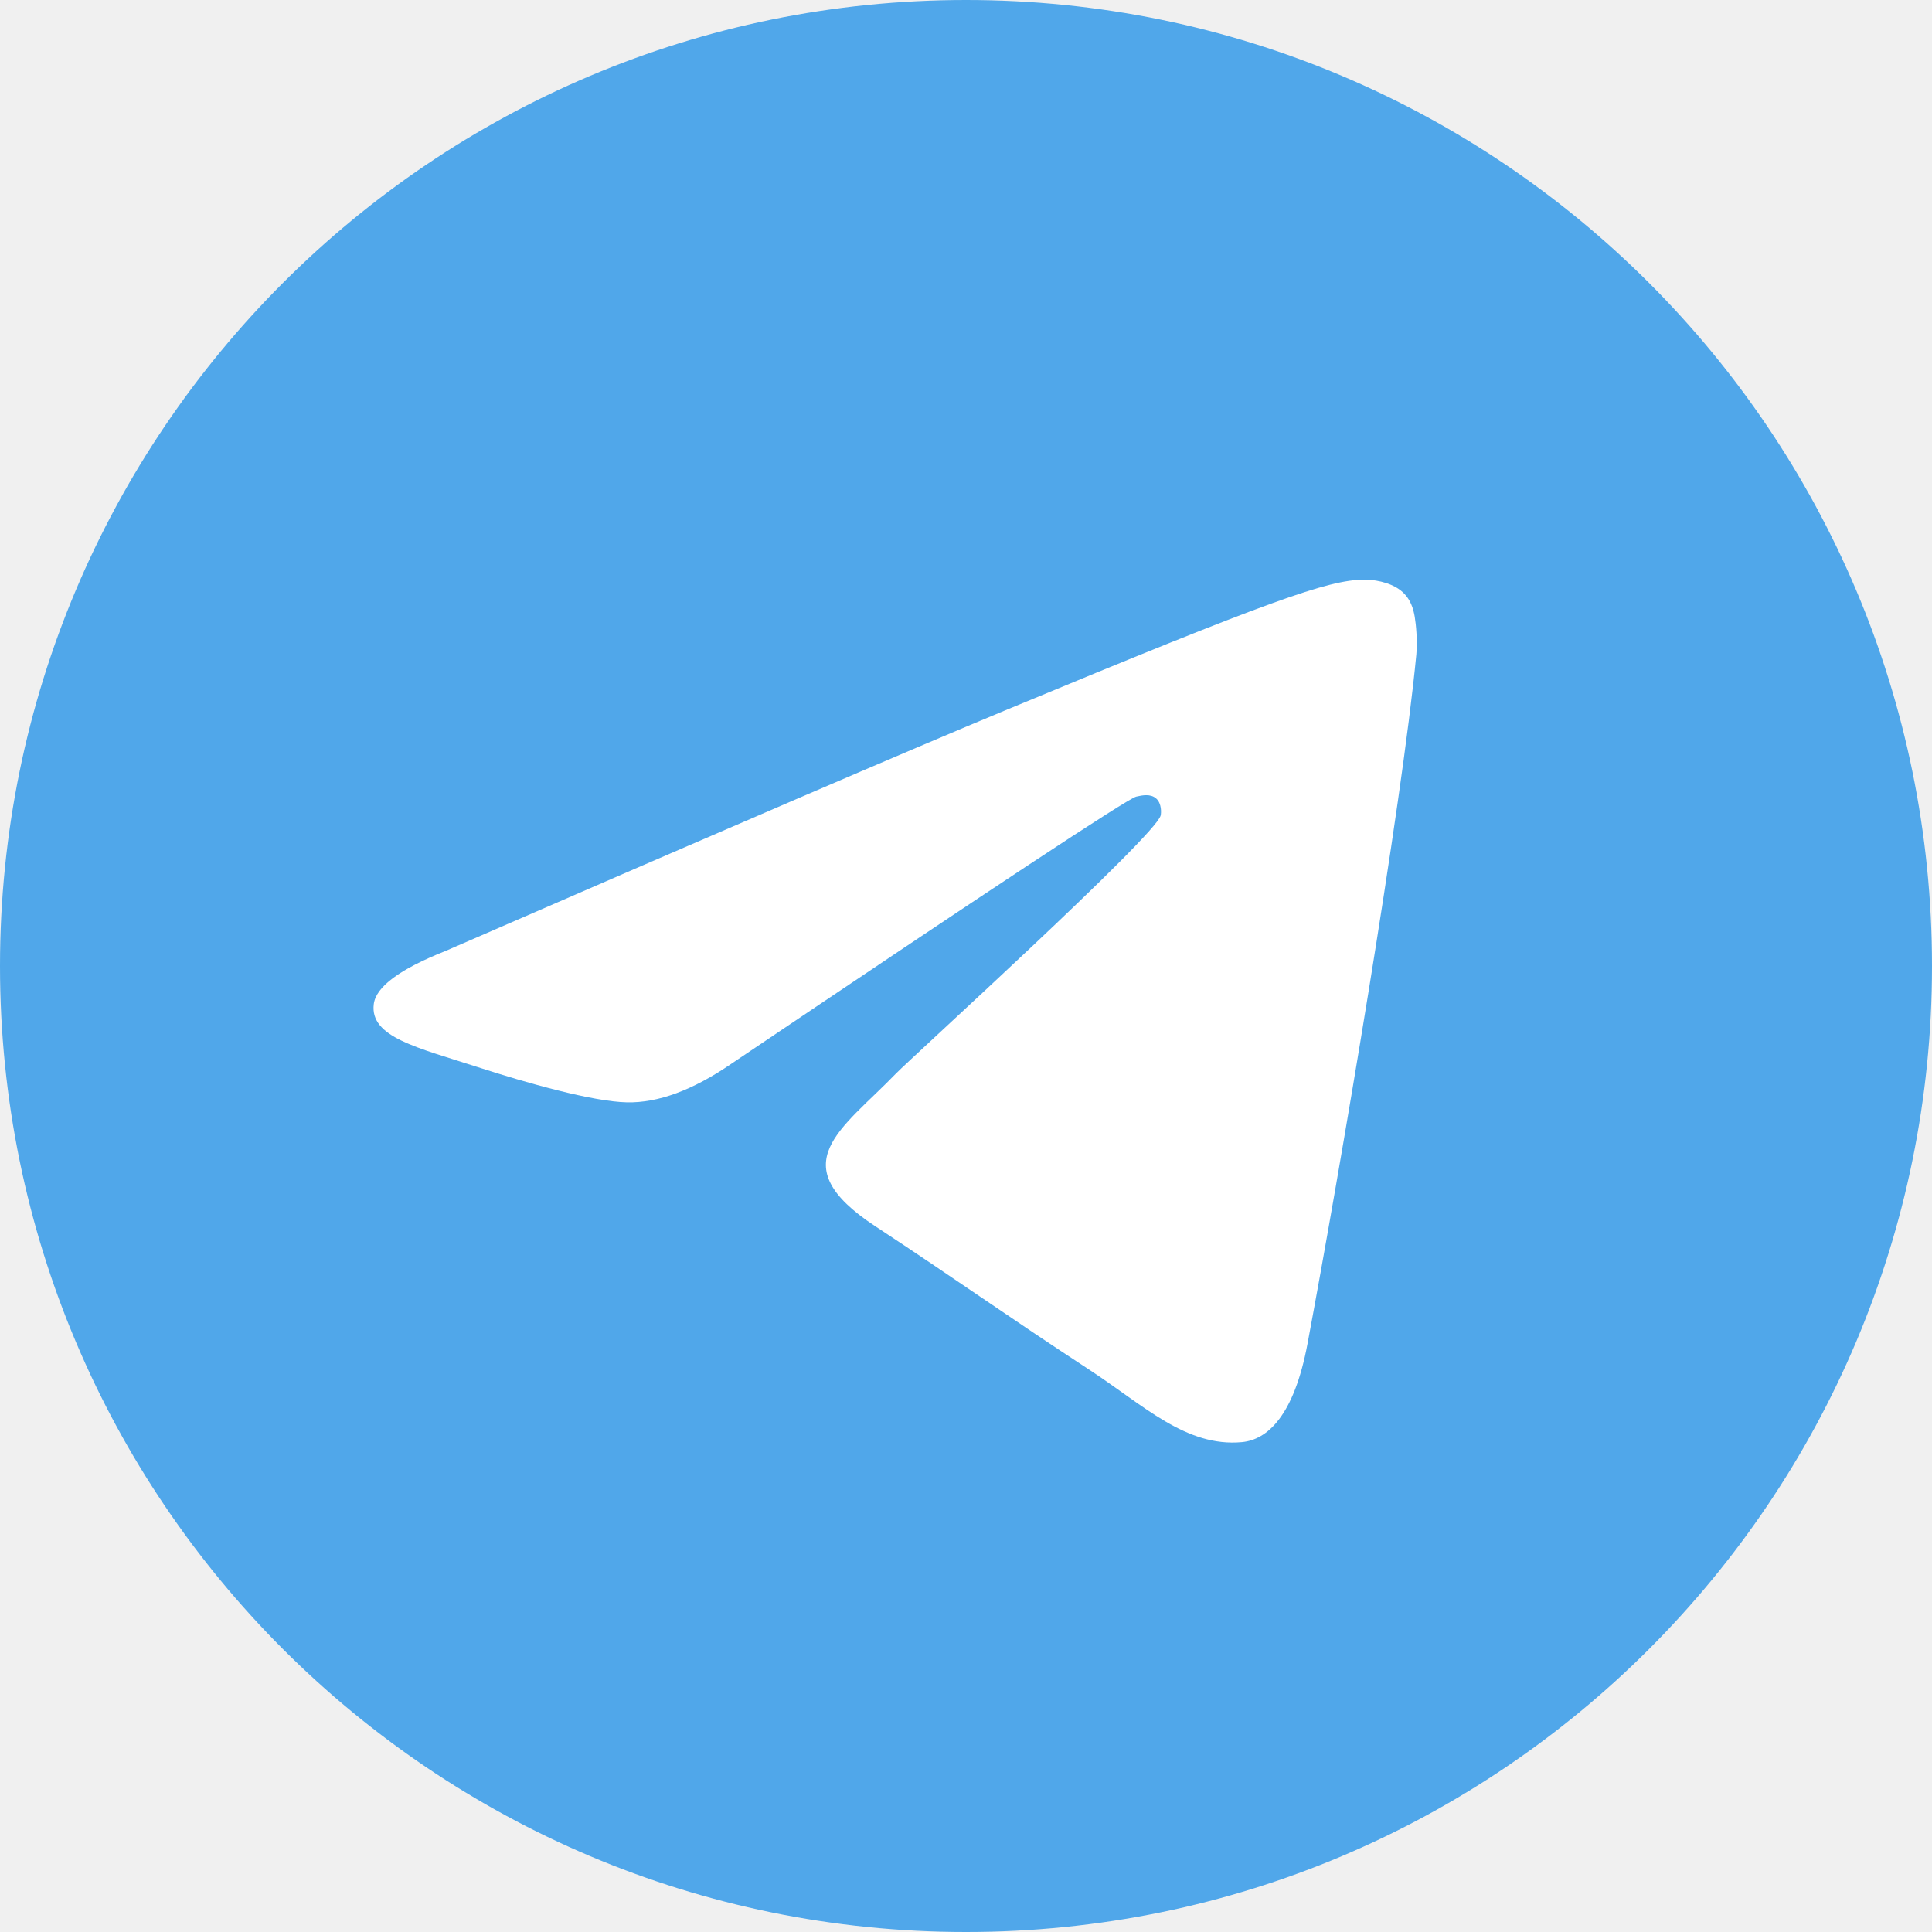
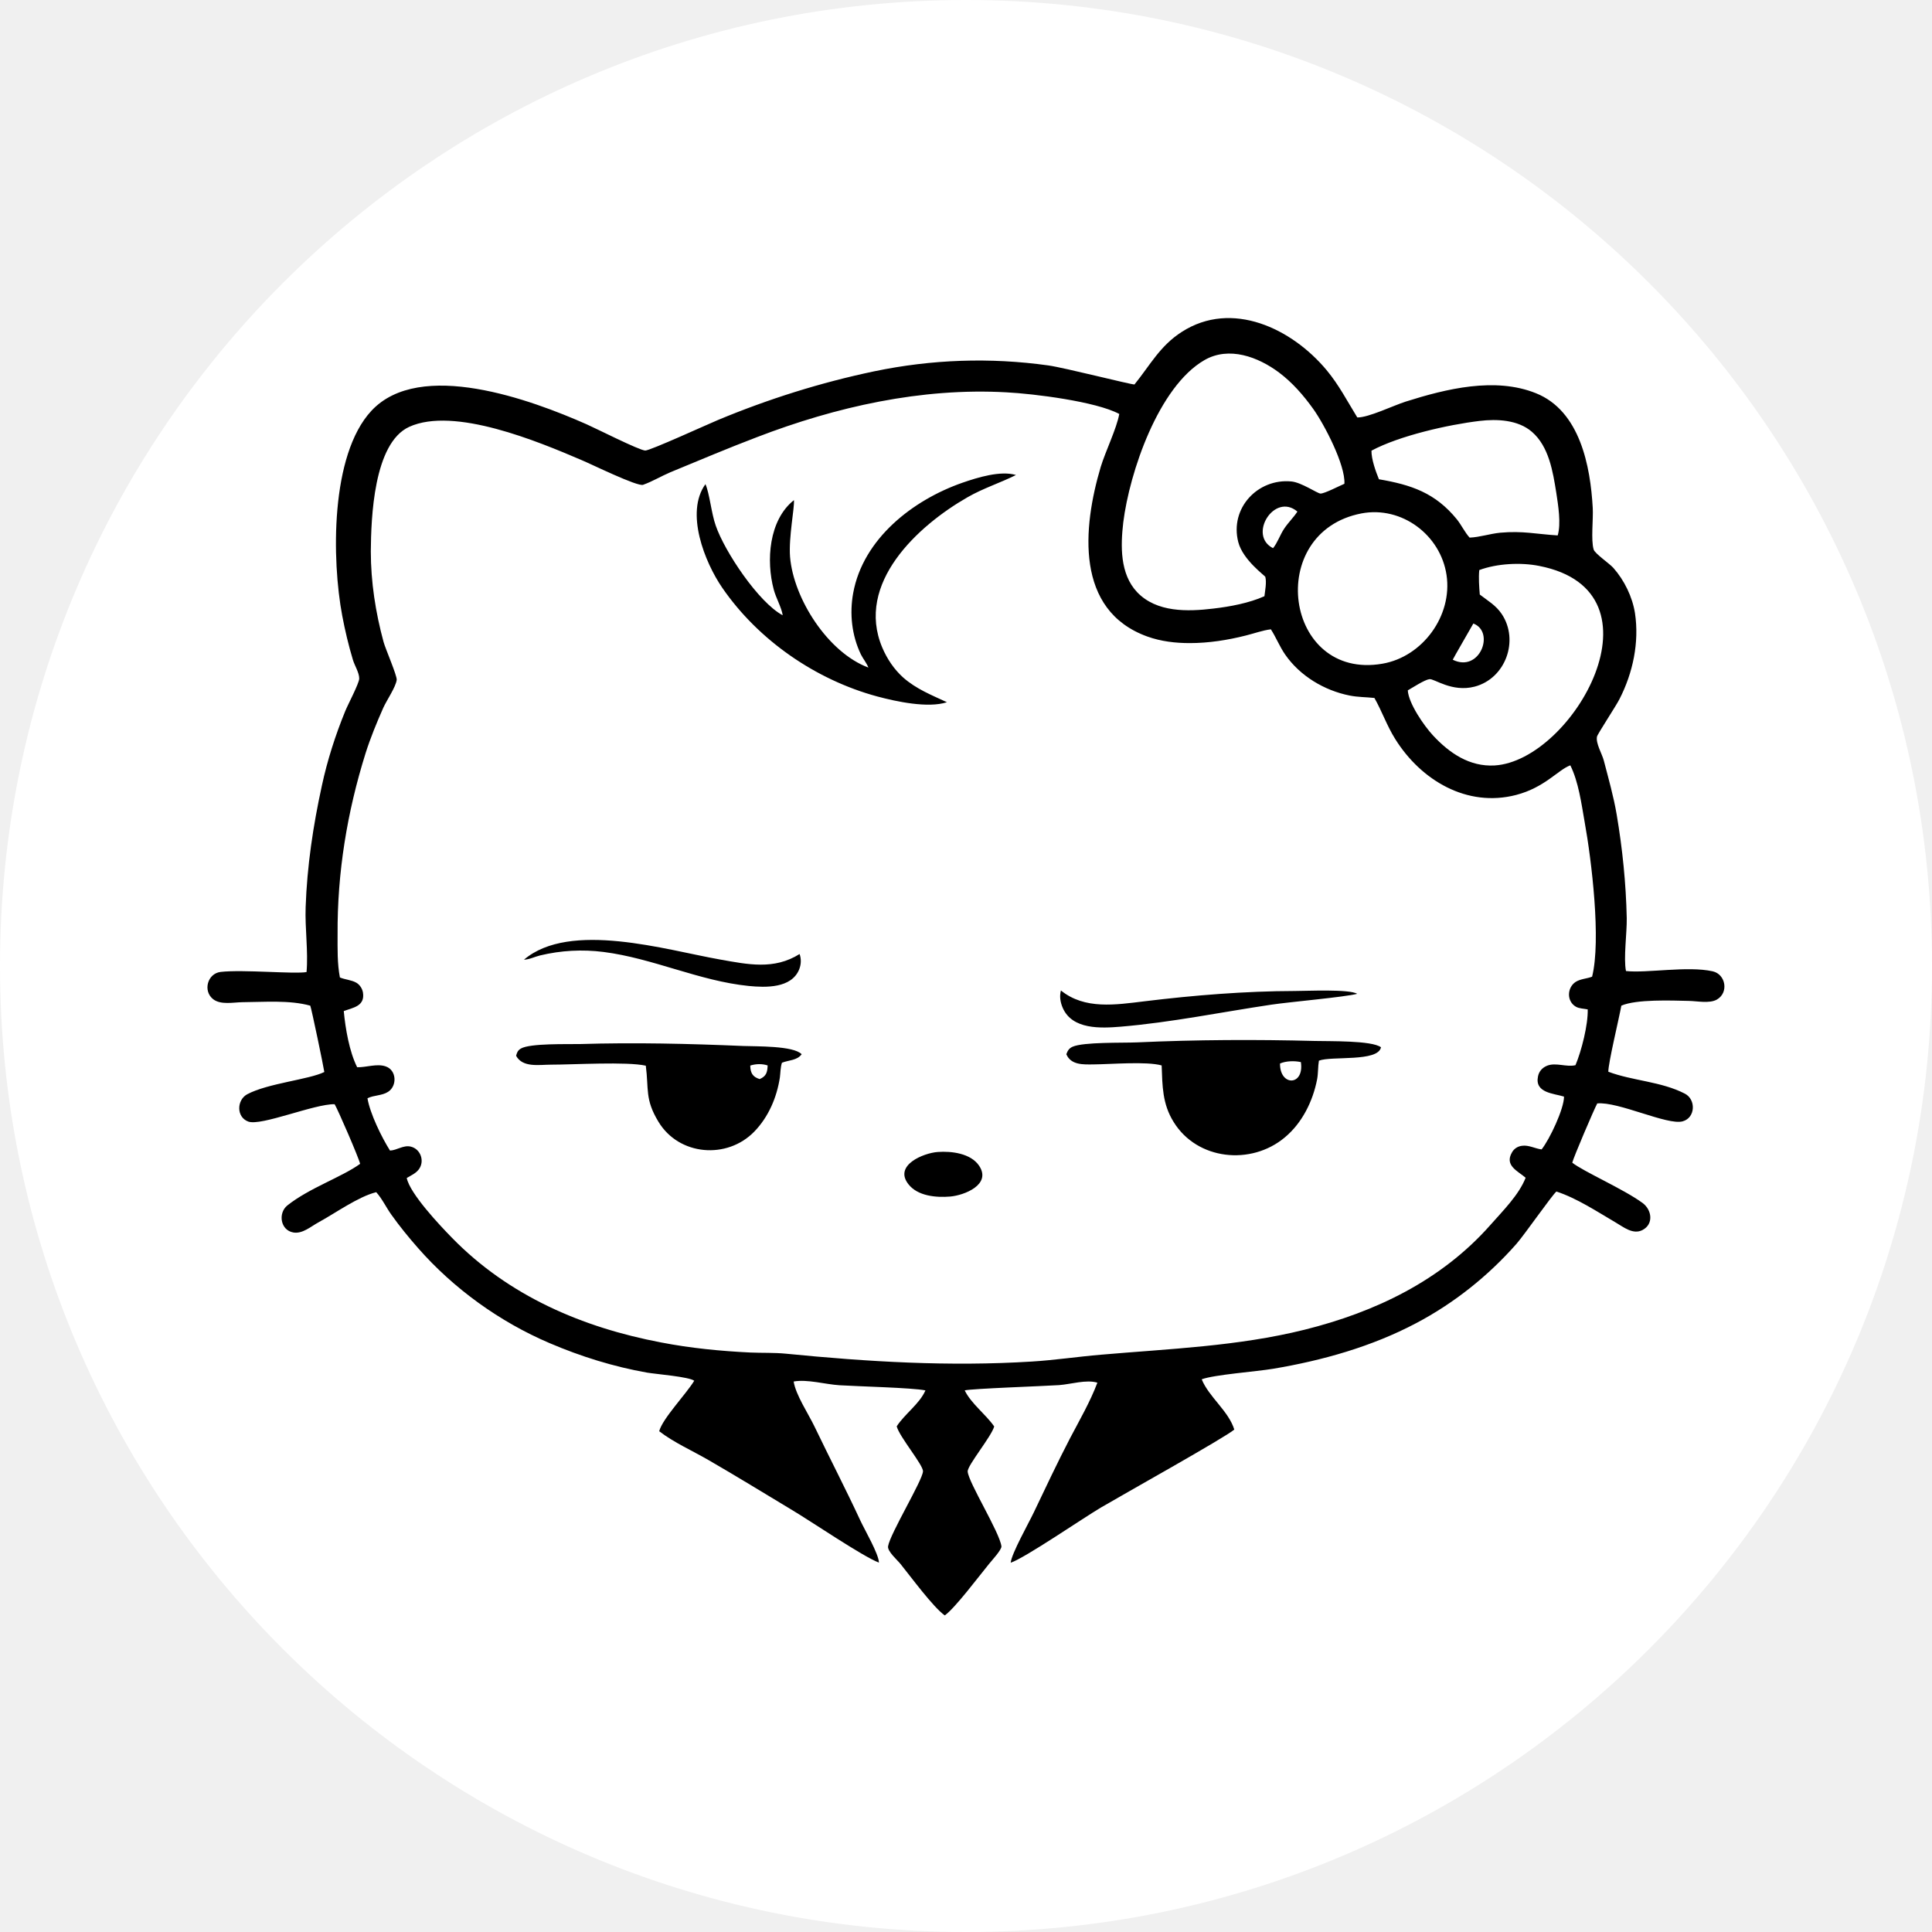
<svg xmlns="http://www.w3.org/2000/svg" width="150px" height="150px" viewBox="0 0 150 150" version="1.1">
-   <circle id="Oval" fill="#50A7EA" cx="75" cy="75" r="75" />
-   <path d="M34.568,73.843 C56.312,64.388 70.81,58.154 78.065,55.143 C98.778,46.544 103.082,45.05 105.888,45 C106.505,44.99 107.884,45.142 108.778,45.866 C109.532,46.477 109.74,47.303 109.839,47.882 C109.939,48.461 110.062,49.781 109.964,50.813 C108.842,62.584 103.985,91.15 101.514,104.334 C100.468,109.913 98.41,111.784 96.417,111.967 C92.085,112.365 88.796,109.11 84.601,106.365 C78.037,102.07 74.328,99.396 67.956,95.205 C60.592,90.362 65.366,87.7 69.563,83.349 C70.661,82.211 89.745,64.885 90.114,63.313 C90.16,63.117 90.203,62.384 89.767,61.997 C89.331,61.61 88.687,61.743 88.223,61.848 C87.564,61.997 77.078,68.915 56.762,82.603 C53.786,84.643 51.089,85.637 48.674,85.585 C46.011,85.527 40.888,84.082 37.08,82.846 C32.409,81.331 28.696,80.53 29.02,77.956 C29.188,76.615 31.038,75.244 34.568,73.843 Z" id="Path-3" fill="#FFFFFF" />
+   <circle fill="#FFFFFF" cx="75" cy="75" r="75" />
+   <path fill="#FFFFFF" d="M128.39,80.74C128.41,80.87 128.34,80.95 128.44,81.08C128.63,81.33 131.71,82.19 132.41,82.61C135.52,84.5 134.58,89.48 130.41,89.91C129.03,90.05 127.66,88.91 126.34,89.18C126.8,89.95 129.32,90.94 130.25,92.23C132.13,94.85 129.97,98.65 126.75,98.38C125.37,98.27 124.29,97.5 123.12,96.81C122.72,96.58 122.08,96.05 121.6,96.35C121.21,96.59 119.18,99.21 118.58,99.81C116.48,101.91 114.07,103.66 111.46,105.09C108.83,106.53 105.98,107.54 103.08,108.25C101.91,108.54 99.36,108.78 98.45,109.26C98.16,110.49 99.04,111.13 98.04,112.67C97.36,113.7 93.18,115.79 91.88,116.51C89.01,118.09 86.22,119.86 83.44,121.6C82.41,122.25 81.39,122.96 80.32,123.55C79.53,123.98 78.8,123.93 78.19,124.25C76.83,124.94 75.94,128.45 72.93,128.14C70.87,127.92 70.07,125.53 68.67,124.36C68.19,123.95 67.2,124 66.57,123.64C64.52,122.48 62.57,121.15 60.55,119.94C57.87,118.35 55.22,116.7 52.51,115.15C51.4,114.52 49.47,113.75 48.84,112.63C47.91,110.97 48.8,110.5 48.68,109.26C48.1,108.77 44.94,108.18 43.94,107.8C40.67,106.57 37.46,104.97 34.69,102.82C33.14,101.61 31.49,100.21 30.25,98.66C29.89,98.2 28.7,96.47 28.22,96.34C27.71,96.2 25.9,97.47 25.37,97.76C24.67,98.15 23.99,98.44 23.18,98.5C21.49,98.63 19.56,97.33 19.21,95.64C18.78,93.54 19.57,92.02 21.3,90.88C21.87,90.5 23.44,89.8 23.61,89.22C22.6,88.99 20.79,90.03 19.52,89.93C16.02,89.63 14.54,85.58 17.06,83.11C18.3,81.89 20.88,81.74 21.47,81.19C21.6,81.07 21.52,81.01 21.56,80.88C20.77,80.25 17.18,80.98 15.6,80.2C12.43,78.63 12.65,74.42 15.79,72.97C17.33,72.26 19.14,72.9 20.7,72.37C21.04,71.71 20.94,69.1 21.02,68.18C21.33,64.89 21.84,61.57 22.77,58.39C23.01,57.56 24.82,52.69 24.79,52.4C24.71,51.62 24.35,50.83 24.17,50.07C23.94,49.01 23.77,47.94 23.59,46.87C22.67,41.47 23.26,31.96 28.4,28.65C32.99,25.7 39.79,27.6 44.48,29.48C45.4,29.85 49.72,31.92 50.32,31.82C50.7,31.76 56.71,29.23 57.74,28.84C62.1,27.2 66.63,26.08 71.24,25.45C74.36,25.02 77.68,24.94 80.79,25.46C81.47,25.58 86.55,26.56 86.73,26.53C86.98,26.48 89.07,24.27 89.57,23.87C91.48,22.35 94.17,21.59 96.6,21.92C99.19,22.28 101.79,23.55 103.64,25.41C104.16,25.93 104.71,26.42 105.19,26.97C105.53,27.37 106.33,28.77 106.78,28.88C107.11,28.97 110.96,27.78 111.65,27.62C114.88,26.86 118.58,26.81 121.51,28.55C124.77,30.49 126.04,34.59 126.38,38.16C126.46,39 126.42,40.53 126.59,41.23C126.69,41.66 127.99,42.96 128.34,43.55C129.31,45.18 129.77,46.99 129.9,48.87C130.03,50.69 129.13,53.54 128.39,55.23C128.06,55.99 127.28,56.8 127.16,57.64C127.03,58.53 128.02,61.29 128.2,62.4C128.56,64.6 128.95,66.81 129.07,69.02C129.12,69.99 128.96,71.02 129.1,71.98C129.22,72.8 131.7,72.43 132.39,72.49C134.74,72.72 136.67,74.05 136.67,76.63C136.67,78.18 135.6,79.89 134.03,80.3C133.13,80.54 132.19,80.51 131.26,80.51C130.53,80.51 128.93,80.3 128.39,80.74Z" />
+   <path fill="#000000" d="M105.38,32.41C106.24,32.43 108.19,31.48 109.14,31.18C112.27,30.19 116.07,29.25 119.25,30.53C122.67,31.9 123.48,36.19 123.66,39.44C123.71,40.3 123.51,41.93 123.73,42.66C123.81,42.97 124.97,43.76 125.26,44.09C126.11,45.05 126.74,46.34 126.94,47.61C127.28,49.88 126.78,52.24 125.74,54.27C125.5,54.76 124.03,56.99 123.99,57.19C123.88,57.71 124.39,58.54 124.52,59.05C124.88,60.44 125.28,61.83 125.52,63.25C125.97,65.92 126.24,68.57 126.3,71.28C126.32,72.43 126.04,74.39 126.24,75.39C127.84,75.57 131.03,74.98 132.96,75.41C133.99,75.63 134.24,77.08 133.29,77.61C132.72,77.93 131.76,77.72 131.12,77.71C129.79,77.68 127.04,77.57 125.88,78.08C125.7,79.08 124.86,82.55 124.87,83.21C126.76,83.92 128.97,83.96 130.81,84.91C131.69,85.36 131.64,86.79 130.64,87.06C129.47,87.39 125.64,85.51 124.01,85.67C123.76,86.13 122.17,89.85 122.07,90.27C122.94,90.96 126.06,92.32 127.53,93.4C128.25,93.93 128.41,95.04 127.52,95.5C126.79,95.88 126.05,95.27 125.45,94.92C124,94.07 122.43,93.03 120.84,92.51C120.53,92.75 118.37,95.85 117.74,96.57C115.54,99.07 112.89,101.18 109.95,102.73C106.51,104.55 102.67,105.63 98.85,106.27C97.55,106.49 94.25,106.73 93.3,107.09C93.87,108.48 95.38,109.54 95.83,110.99C95.17,111.58 87.04,116.12 85.5,117.03C84.06,117.88 79.61,120.94 78.47,121.33C78.53,120.63 79.87,118.25 80.26,117.43C81.18,115.5 82.1,113.55 83.08,111.66C83.81,110.27 84.65,108.82 85.2,107.35C84.34,107.09 83.15,107.47 82.23,107.54C81.02,107.62 75.45,107.81 74.9,107.95C75.4,108.98 76.53,109.8 77.19,110.75C76.97,111.54 75.1,113.78 75.13,114.25C75.19,115.1 77.6,118.94 77.75,120.05C77.79,120.31 76.98,121.18 76.79,121.42C76.05,122.32 74.14,124.87 73.35,125.42C72.44,124.77 70.71,122.41 69.91,121.42C69.68,121.13 68.88,120.44 68.95,120.05C69.11,119.07 71.62,114.95 71.66,114.24C71.7,113.76 69.83,111.56 69.62,110.74C70.24,109.78 71.41,108.98 71.85,107.95C70.83,107.74 66.59,107.64 65.18,107.55C64.06,107.48 62.69,107.07 61.62,107.26C61.78,108.3 62.76,109.76 63.24,110.76C64.41,113.2 65.66,115.6 66.8,118.06C67.14,118.79 68.23,120.66 68.24,121.32C67,120.86 62.92,118.08 61.45,117.21C59.3,115.92 57.18,114.61 55.01,113.36C53.75,112.63 52.32,112 51.18,111.12C51.44,110.13 53.27,108.24 53.9,107.2C53.49,106.89 50.96,106.69 50.24,106.57C47.64,106.11 45.1,105.32 42.67,104.28C38.8,102.63 35.22,100.05 32.45,96.89C31.72,96.06 31.02,95.2 30.38,94.3C29.98,93.74 29.67,93.07 29.21,92.56C27.81,92.91 26.05,94.18 24.75,94.89C24.15,95.21 23.5,95.81 22.78,95.69C21.77,95.52 21.57,94.19 22.31,93.59C24.02,92.23 26.54,91.39 27.96,90.36C27.86,89.9 26.24,86.16 25.98,85.73C24.41,85.7 20.28,87.44 19.28,87.08C18.34,86.74 18.37,85.41 19.19,84.96C20.8,84.1 23.99,83.82 25.18,83.23C25.1,82.7 24.2,78.38 24.09,78.08C22.47,77.63 20.5,77.8 18.82,77.81C18.12,77.82 17.13,78.04 16.54,77.57C15.74,76.93 16.11,75.58 17.13,75.46C18.87,75.26 22.88,75.64 23.8,75.47C23.94,73.88 23.67,72.08 23.73,70.43C23.84,67.25 24.31,64.11 24.99,61C25.41,59.04 26.04,57.08 26.8,55.22C26.99,54.74 27.89,53.05 27.89,52.68C27.89,52.22 27.53,51.67 27.4,51.23C27.06,50.1 26.79,48.96 26.57,47.8C25.76,43.5 25.63,35.35 28.83,31.9C32.6,27.84 41.27,31.05 45.54,32.94C46.25,33.25 49.64,34.97 50.1,34.98C50.49,34.98 54.99,32.92 55.74,32.61C59.65,30.98 63.72,29.7 67.87,28.83C72.33,27.9 76.87,27.74 81.38,28.37C82.67,28.55 87.74,29.85 88.08,29.85C89.29,28.36 90.05,26.86 91.75,25.77C95.65,23.26 100.31,25.51 103,28.74C103.95,29.88 104.61,31.16 105.38,32.41ZM98.17,46.29C98.22,45.86 98.35,45.22 98.24,44.79C98.21,44.69 96.5,43.48 96.14,42.09C95.46,39.46 97.65,37.13 100.26,37.38C101.04,37.45 102.28,38.31 102.52,38.32C102.83,38.33 104.04,37.7 104.38,37.56C104.46,36.1 102.83,32.97 101.96,31.75C101.2,30.69 100.35,29.71 99.3,28.92C97.68,27.71 95.42,26.86 93.51,27.96C89.94,30.02 87.69,36.69 87.21,40.56C87,42.36 86.94,44.56 88.29,45.98C89.8,47.56 92.21,47.49 94.2,47.25C95.5,47.1 96.99,46.82 98.17,46.29ZM26.39,75.89C26.79,76.06 27.29,76.08 27.67,76.3C27.94,76.46 28.13,76.76 28.18,77.06C28.35,78.13 27.4,78.23 26.69,78.5C26.82,79.87 27.12,81.64 27.73,82.86C28.43,82.88 29.25,82.56 29.93,82.79C30.8,83.07 30.85,84.31 30.13,84.77C29.65,85.08 29.02,85.02 28.53,85.27C28.73,86.46 29.63,88.3 30.28,89.33C30.81,89.31 31.32,88.89 31.88,89.02C32.67,89.2 33,90.18 32.5,90.81C32.27,91.11 31.89,91.27 31.58,91.46C31.82,92.67 34.15,95.14 35.08,96.09C39.48,100.61 45.22,103.07 51.34,104.23C53.61,104.67 55.96,104.9 58.27,105.01C59.18,105.05 60.11,105.01 61.02,105.1C67.39,105.73 73.71,106.11 80.11,105.71C81.91,105.6 83.68,105.33 85.47,105.18C90.76,104.72 96.1,104.53 101.28,103.24C106.78,101.87 111.9,99.42 115.71,95.11C116.66,94.03 117.92,92.79 118.45,91.44C117.85,90.92 116.79,90.5 117.39,89.47C117.55,89.18 117.84,89 118.16,88.96C118.68,88.88 119.19,89.18 119.69,89.24C120.31,88.46 121.43,86.1 121.43,85.14C120.63,84.89 119.14,84.86 119.41,83.57C119.49,83.17 119.75,82.89 120.12,82.74C120.8,82.47 121.63,82.87 122.32,82.7C122.79,81.58 123.3,79.57 123.27,78.37C122.99,78.31 122.61,78.31 122.35,78.16C121.62,77.74 121.66,76.67 122.34,76.23C122.73,75.99 123.2,75.99 123.61,75.83C124.32,73 123.57,66.79 123.03,63.81C122.78,62.39 122.56,60.71 121.92,59.42C120.98,59.76 119.94,61.14 117.71,61.72C113.89,62.71 110.32,60.58 108.32,57.37C107.68,56.35 107.29,55.21 106.71,54.19C106.07,54.12 105.42,54.13 104.78,54C102.82,53.61 100.93,52.48 99.78,50.82C99.35,50.2 99.07,49.48 98.67,48.86C98.02,48.94 97.38,49.18 96.73,49.34C95.31,49.7 93.84,49.93 92.37,49.93C91.26,49.93 90.14,49.8 89.08,49.42C83.45,47.39 84.06,40.96 85.46,36.25C85.84,35.01 86.69,33.29 86.9,32.14C85.09,31.17 80.27,30.57 78.14,30.46C71.54,30.09 64.91,31.58 58.77,33.94C56.51,34.8 54.29,35.74 52.06,36.66C51.35,36.96 50.66,37.38 49.93,37.64C49.49,37.8 45.86,36.01 45.15,35.72C41.79,34.28 35.26,31.55 31.77,33.14C29,34.41 28.81,40.24 28.79,42.81C28.79,45.18 29.16,47.56 29.78,49.84C29.92,50.36 30.84,52.47 30.8,52.79C30.72,53.36 30.02,54.37 29.76,54.95C29.25,56.1 28.76,57.29 28.38,58.49C26.95,63.06 26.18,67.75 26.21,72.55C26.21,73.66 26.18,74.8 26.39,75.89ZM106.48,34.99C106.47,35.65 106.81,36.6 107.06,37.21C109.58,37.64 111.44,38.27 113.11,40.32C113.47,40.77 113.72,41.32 114.1,41.74C114.88,41.71 115.67,41.44 116.47,41.36C118.24,41.2 119.29,41.47 120.94,41.57C121.21,40.65 120.98,39.24 120.83,38.26C120.57,36.63 120.26,34.66 118.93,33.52C117.85,32.59 116.22,32.52 114.88,32.68C112.44,32.97 108.64,33.83 106.48,34.99ZM78.88,36.88C77.66,37.49 76.33,37.91 75.13,38.6C71.26,40.81 66.39,45.29 68.5,50.28C68.87,51.15 69.41,51.96 70.12,52.6C71.14,53.5 72.32,53.96 73.52,54.52C72.05,55 69.59,54.47 68.1,54.07C63.34,52.78 58.89,49.72 56.08,45.64C54.71,43.65 53.18,39.79 54.77,37.59C55.09,38.3 55.23,39.86 55.57,40.81C56.26,42.82 58.9,46.78 60.77,47.77C60.68,47.16 60.24,46.42 60.07,45.76C59.48,43.54 59.68,40.39 61.64,38.83C61.7,39.4 61.22,41.71 61.34,43.24C61.61,46.48 64.28,50.66 67.42,51.83C67.3,51.5 67.01,51.15 66.84,50.81C66.13,49.33 65.95,47.65 66.24,46.05C67.01,41.82 70.88,38.82 74.72,37.48C75.9,37.07 77.68,36.52 78.88,36.88ZM98.84,42.56C99.19,42.13 99.38,41.53 99.7,41.05C100.01,40.58 100.43,40.18 100.73,39.72C98.94,38.2 96.86,41.57 98.84,42.56ZM105.71,39.86C98.15,41.31 99.72,52.85 107.33,51.53C110.46,50.99 112.78,47.8 112.31,44.65C111.85,41.54 108.84,39.27 105.71,39.86ZM114.85,44.26C114.79,44.87 114.84,45.54 114.89,46.16C115.52,46.65 116.14,46.99 116.6,47.68C117.96,49.73 116.89,52.68 114.49,53.31C112.72,53.77 111.34,52.67 110.98,52.73C110.6,52.78 109.67,53.39 109.3,53.6C109.36,54.61 110.56,56.35 111.26,57.1C112.53,58.47 114.09,59.54 116.04,59.43C122.12,59.07 129.62,45.92 119.51,43.94C118.07,43.65 116.22,43.75 114.85,44.26ZM112.79,51.22C114.88,52.26 116.1,49.06 114.39,48.41C114.21,48.73 112.8,51.17 112.79,51.22ZM62.08,74.07C62.21,74.44 62.21,74.85 62.05,75.26C61.45,76.74 59.45,76.68 58.13,76.55C54.28,76.16 50.7,74.4 46.86,73.91C45.21,73.7 43.55,73.79 41.93,74.18C41.52,74.28 41.09,74.5 40.68,74.51C44.25,71.47 51.73,73.76 55.87,74.49C58.07,74.88 60.09,75.32 62.08,74.07ZM82.37,76.9C84.22,78.4 86.62,78.01 88.86,77.74C92.71,77.27 96.67,76.95 100.54,76.94C101.46,76.94 104.77,76.78 105.37,77.16C104.45,77.41 100.13,77.79 98.72,78C94.82,78.58 90.95,79.38 87.02,79.71C85.47,79.84 83.25,79.95 82.51,78.25C82.32,77.81 82.25,77.35 82.37,76.9ZM107.22,81.31C106.99,82.47 103.38,81.97 102.4,82.35C102.32,82.82 102.35,83.32 102.26,83.8C101.93,85.5 101.1,87.19 99.75,88.31C97.14,90.5 92.95,90.08 91.12,87.11C90.24,85.7 90.25,84.31 90.19,82.72C89.02,82.39 86.26,82.63 84.9,82.64C84.11,82.65 83.15,82.7 82.79,81.85C82.89,81.58 82.99,81.4 83.27,81.27C84.13,80.89 87.18,80.98 88.29,80.93C92.88,80.72 97.5,80.7 102.09,80.82C103.15,80.85 106.51,80.77 107.22,81.31ZM62.24,81.85C61.89,82.34 61.24,82.3 60.71,82.51C60.59,82.88 60.6,83.26 60.55,83.65C60.31,85.21 59.67,86.71 58.57,87.85C56.45,90.04 52.71,89.73 51.12,87.09C50.06,85.34 50.38,84.58 50.14,82.74C48.67,82.41 44.53,82.66 42.77,82.66C41.86,82.66 40.58,82.91 40.07,81.97C40.14,81.72 40.19,81.56 40.44,81.41C41.15,80.99 44.08,81.08 45.03,81.06C49.26,80.93 53.48,81.03 57.71,81.21C58.7,81.25 61.61,81.18 62.24,81.85ZM99.38,82.57C99.36,84.36 101.28,84.33 101,82.46C100.48,82.35 99.85,82.37 99.38,82.57ZM58.25,82.73C58.26,83.3 58.43,83.61 58.98,83.78C59.49,83.56 59.58,83.26 59.6,82.72C59.17,82.58 58.69,82.59 58.25,82.73ZM72.8,89.44C73.86,89.36 75.37,89.54 76.02,90.51C77,91.98 74.85,92.81 73.77,92.9C72.69,92.99 71.24,92.87 70.52,91.93C69.38,90.46 71.71,89.52 72.8,89.44Z" />
</svg>
